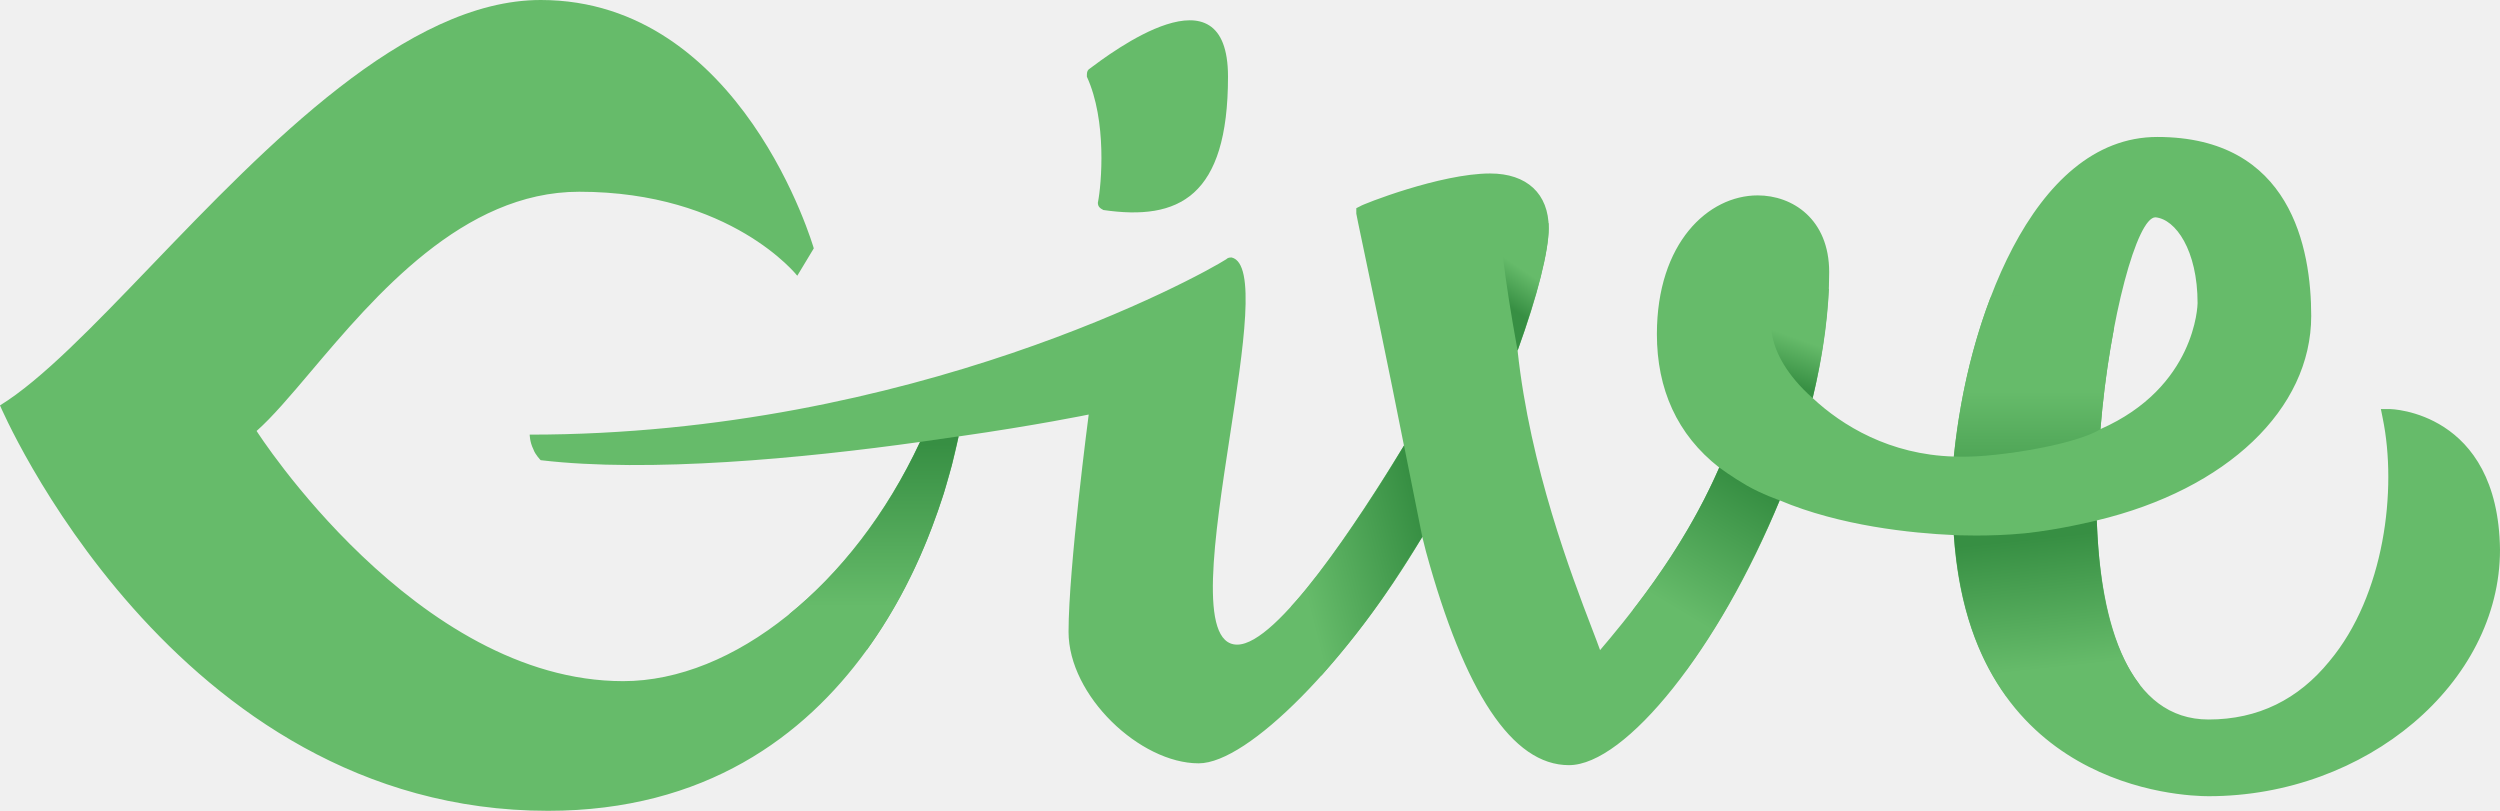
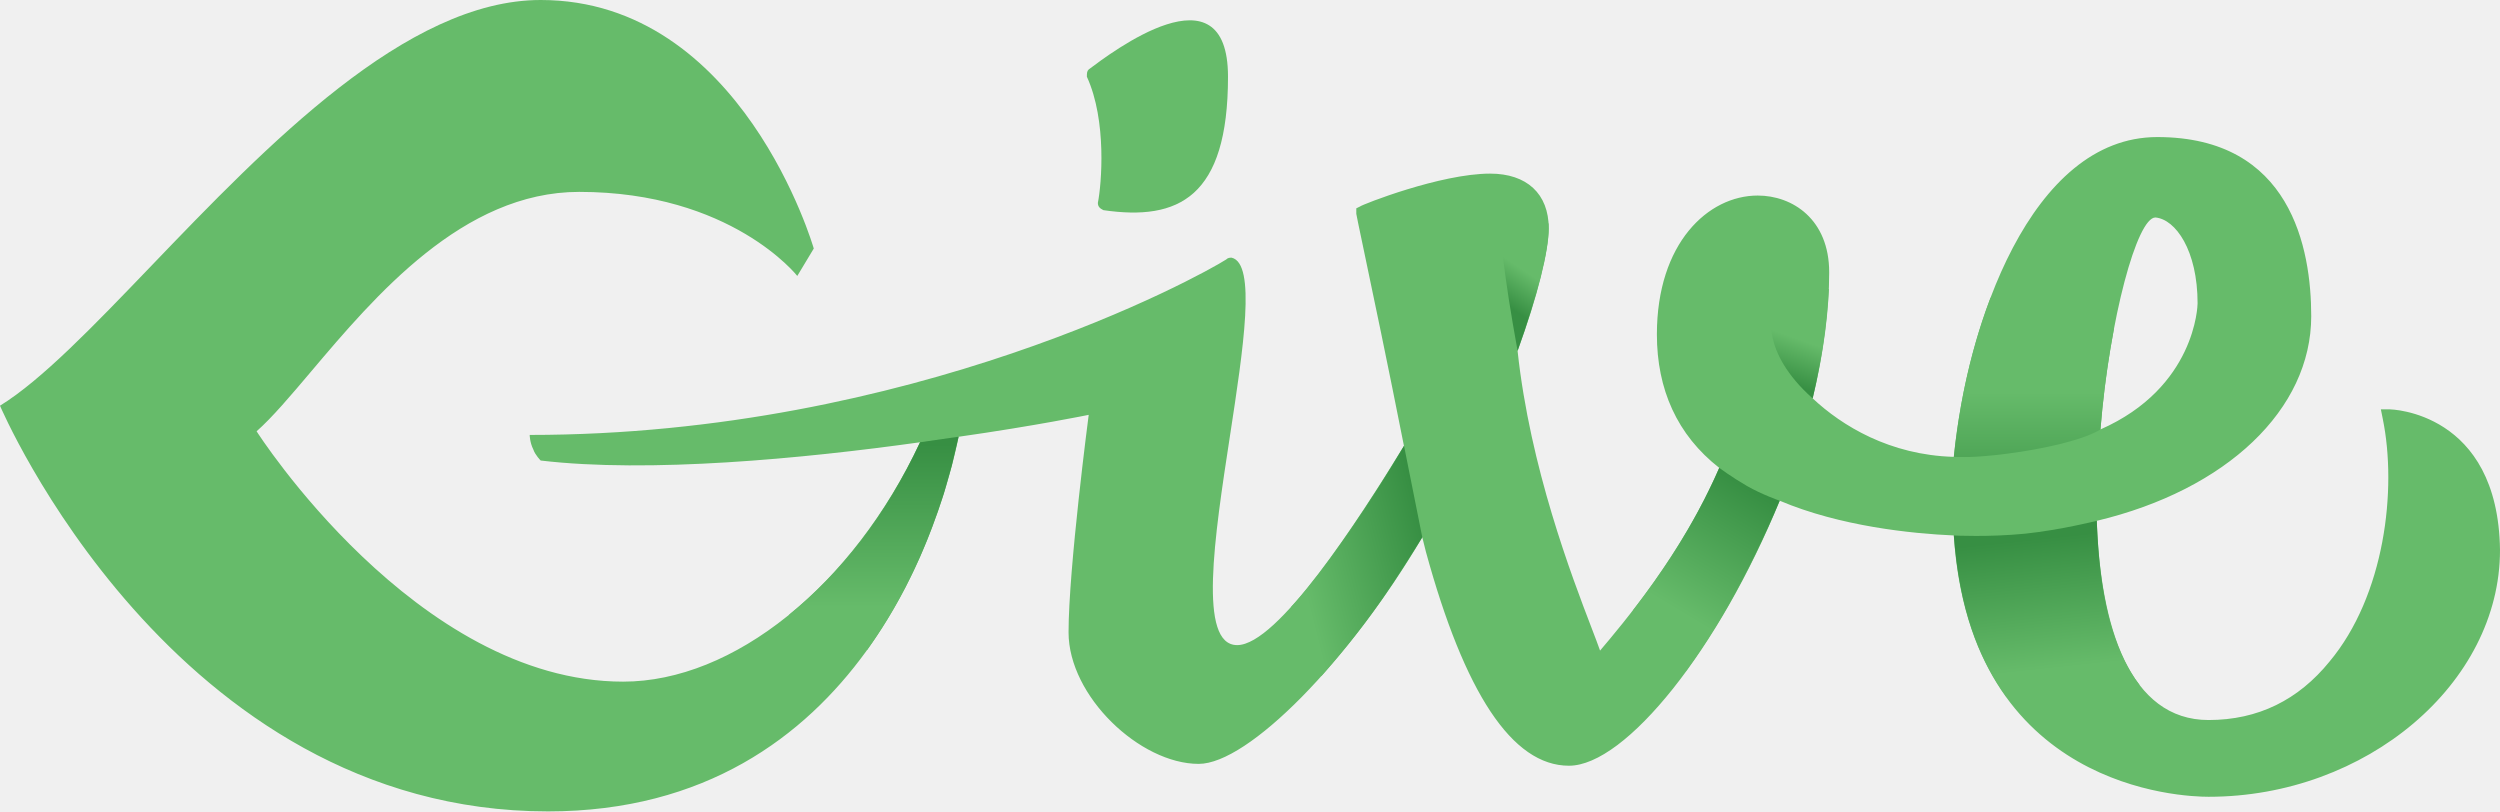
- <svg xmlns="http://www.w3.org/2000/svg" width="222" height="72" viewBox="0 0 222 72" fill="none">
-   <path fill-rule="evenodd" clip-rule="evenodd" d="M211.421 36.324H212.235C212.235 36.324 221.837 36.486 222 48.811C222 60.649 210.119 70.703 196.122 70.703C193.843 70.703 174.963 70.054 173.499 47.514C169.755 47.351 163.408 46.703 158.037 44.432C152.666 57.568 144.365 67.946 139.32 67.946C134.274 67.946 130.043 61.459 126.625 48.973L126.299 47.676C119.789 58.703 110.837 67.784 106.443 67.784C101.235 67.784 94.887 61.784 94.887 56.108C94.887 50.432 96.677 36.811 96.677 36.811C96.677 36.811 91.957 37.784 85.122 38.757C83.82 45.243 76.658 72 48.664 72C15.299 72 0 36 0 36C3.702 33.722 8.297 28.939 13.443 23.582C23.68 12.926 36.099 0 48.013 0C65.916 0 72.264 22.054 72.264 22.054L70.799 24.486C70.799 24.486 64.94 17.027 51.431 17.027C41.112 17.027 33.297 26.265 27.635 32.957C25.795 35.132 24.183 37.037 22.786 38.27C22.786 38.27 36.946 60.486 55.337 60.486C65.103 60.486 75.682 52.054 81.704 39.243C71.287 40.703 57.616 42 48.013 40.865C48.013 40.865 47.525 40.378 47.362 39.892C47.037 39.243 47.037 38.595 47.037 38.595C81.053 38.595 106.606 24.486 108.884 23.027C109.047 22.865 109.21 22.865 109.372 22.865C111.564 23.392 110.422 30.843 109.221 38.675C107.836 47.706 106.374 57.243 109.861 57.243C113.441 57.243 120.603 46.216 124.672 39.568C123.261 32.432 121.85 25.73 121.067 22.006C120.675 20.144 120.44 19.027 120.44 18.973V18.486L120.765 18.324C120.928 18.162 127.927 15.405 132.321 15.405C135.576 15.405 137.529 17.189 137.529 20.27C137.529 22.216 136.553 26.27 134.762 31.135C135.87 41.476 139.565 51.113 141.347 55.761C141.661 56.58 141.916 57.244 142.087 57.73L142.128 57.681C143.96 55.524 149.435 49.078 152.666 41.514C148.922 38.595 147.132 34.541 147.132 29.676C147.132 21.568 151.689 17.351 156.084 17.351C159.176 17.351 162.431 19.459 162.431 24.162C162.431 27.568 161.943 31.297 160.966 35.351C163.57 37.784 167.802 40.378 173.499 40.541C174.638 28.865 180.334 12.162 191.565 12.162C203.446 12.162 205.236 22.054 205.236 28.054C205.236 36.324 197.749 43.459 186.194 46.216C186.519 55.622 189.123 63.892 196.122 63.892C200.516 63.892 204.097 62.108 206.864 58.703C211.746 52.865 212.886 43.459 211.584 37.135L211.421 36.324ZM186.519 38.108C194.983 34.378 195.145 27.081 195.145 26.919C195.145 22.216 193.192 19.459 191.402 19.297C189.774 19.297 187.333 28.216 186.519 38.108Z" fill="#66BB6A" />
-   <path d="M97.491 18C97.491 18.324 97.654 18.486 97.979 18.649C104.652 19.622 109.047 17.514 109.047 6.811C109.047 -3.243 98.63 4.703 96.677 6.162C96.514 6.324 96.514 6.487 96.514 6.811C98.305 10.703 97.817 16.378 97.491 18" fill="#66BB6A" />
-   <mask id="mask0_19_5730" style="mask-type:alpha" maskUnits="userSpaceOnUse" x="173" y="46" width="18" height="16">
-     <path fill-rule="evenodd" clip-rule="evenodd" d="M179.846 47.354C176.591 47.678 173.499 47.516 173.499 47.516C173.987 54.002 175.686 58.376 178.127 61.781L190.008 60.808C187.486 57.525 186.43 52.609 186.194 46.216C186.194 46.216 182.939 47.03 179.846 47.354Z" fill="white" />
+ <svg xmlns="http://www.w3.org/2000/svg" width="114" height="37" viewBox="0 0 114 37" fill="none">
+   <path fill-rule="evenodd" clip-rule="evenodd" d="M108.567 18.667H108.985C108.985 18.667 113.916 18.75 114 25.083C114 31.167 107.899 36.333 100.711 36.333C99.541 36.333 89.846 36 89.094 24.417C87.172 24.333 83.912 24 81.154 22.833C78.396 29.583 74.133 34.917 71.543 34.917C68.952 34.917 66.779 31.583 65.023 25.167L64.856 24.5C61.513 30.167 56.916 34.833 54.66 34.833C51.985 34.833 48.726 31.75 48.726 28.833C48.726 25.917 49.645 18.917 49.645 18.917C49.645 18.917 47.221 19.417 43.711 19.917C43.042 23.25 39.365 37 24.99 37C7.856 37 0 18.5 0 18.5C1.901 17.329 4.261 14.871 6.903 12.119C12.16 6.643 18.537 0 24.655 0C33.849 0 37.108 11.333 37.108 11.333L36.356 12.583C36.356 12.583 33.347 8.75 26.411 8.75C21.112 8.75 17.099 13.497 14.191 16.936C13.246 18.054 12.418 19.033 11.701 19.667C11.701 19.667 18.972 31.083 28.416 31.083C33.431 31.083 38.864 26.75 41.956 20.167C36.607 20.917 29.587 21.583 24.655 21C24.655 21 24.405 20.75 24.321 20.5C24.154 20.167 24.154 19.833 24.154 19.833C41.622 19.833 54.743 12.583 55.913 11.833C55.997 11.75 56.081 11.75 56.164 11.75C57.29 12.021 56.703 15.85 56.087 19.874C55.375 24.516 54.624 29.417 56.415 29.417C58.254 29.417 61.931 23.75 64.02 20.333C63.296 16.667 62.572 13.222 62.169 11.309C61.968 10.352 61.847 9.778 61.847 9.75V9.5L62.015 9.417C62.098 9.333 65.692 7.917 67.949 7.917C69.62 7.917 70.623 8.833 70.623 10.417C70.623 11.417 70.122 13.5 69.202 16C69.771 21.314 71.668 26.266 72.584 28.655C72.745 29.076 72.876 29.417 72.963 29.667L72.984 29.642C73.925 28.533 76.737 25.221 78.396 21.333C76.474 19.833 75.554 17.75 75.554 15.25C75.554 11.083 77.894 8.917 80.151 8.917C81.739 8.917 83.411 10 83.411 12.417C83.411 14.167 83.16 16.083 82.658 18.167C83.996 19.417 86.169 20.75 89.094 20.833C89.679 14.833 92.604 6.25 98.371 6.25C104.472 6.25 105.392 11.333 105.392 14.417C105.392 18.667 101.547 22.333 95.613 23.75C95.78 28.583 97.117 32.833 100.711 32.833C102.968 32.833 104.806 31.917 106.227 30.167C108.735 27.167 109.32 22.333 108.651 19.083L108.567 18.667ZM95.78 19.583C100.126 17.667 100.21 13.917 100.21 13.833C100.21 11.417 99.207 10 98.287 9.917C97.452 9.917 96.198 14.5 95.78 19.583Z" fill="#66BB6A" />
+   <path d="M50.063 9.25C50.063 9.417 50.147 9.5 50.314 9.583C53.74 10.083 55.997 9 55.997 3.5C55.997 -1.667 50.648 2.417 49.645 3.167C49.562 3.25 49.562 3.333 49.562 3.5C50.481 5.5 50.23 8.417 50.063 9.25Z" fill="#66BB6A" />
+   <mask id="mask0_19_5730" style="mask-type:alpha" maskUnits="userSpaceOnUse" x="89" y="23" width="9" height="9">
+     <path fill-rule="evenodd" clip-rule="evenodd" d="M92.353 24.335C90.682 24.501 89.094 24.418 89.094 24.418C89.345 27.751 90.217 29.999 91.471 31.749L97.572 31.249C96.276 29.561 95.734 27.035 95.613 23.75C95.613 23.75 93.942 24.168 92.353 24.335Z" fill="white" />
  </mask>
  <g mask="url(#mask0_19_5730)">
-     <path d="M191.727 61.622L189.774 44.27L171.708 46.379L173.661 63.73L191.727 61.622Z" fill="url(#paint0_linear_19_5730)" />
+     <path d="M98.455 31.667L97.452 22.75L88.175 23.833L89.177 32.75L98.455 31.667Z" fill="url(#paint0_linear_19_5730)" />
  </g>
-   <mask id="mask1_19_5730" style="mask-type:alpha" maskUnits="userSpaceOnUse" x="173" y="26" width="15" height="15">
-     <path d="M186.52 38.111C184.002 39.656 176.184 40.751 173.499 40.541C173.893 36.903 174.68 31.877 176.754 26.433C178.338 26.059 185.544 26.048 187.728 29.124C187.257 31.638 187.05 33.186 186.88 34.543C186.739 35.707 186.634 36.731 186.52 38.111Z" fill="white" />
+   <mask id="mask1_19_5730" style="mask-type:alpha" maskUnits="userSpaceOnUse" x="89" y="13" width="8" height="8">
+     <path d="M95.78 19.585C94.487 20.379 90.473 20.941 89.094 20.833C89.296 18.964 89.7 16.381 90.766 13.583C91.579 13.392 95.279 13.386 96.401 14.967C96.159 16.259 96.053 17.054 95.965 17.752C95.893 18.349 95.839 18.876 95.78 19.585Z" fill="white" />
  </mask>
  <g mask="url(#mask1_19_5730)">
-     <rect x="173.336" y="26.263" width="14.392" height="14.304" fill="url(#paint1_linear_19_5730)" />
+     <rect x="89.01" y="13.496" width="7.39" height="7.351" fill="url(#paint1_linear_19_5730)" />
  </g>
-   <mask id="mask2_19_5730" style="mask-type:alpha" maskUnits="userSpaceOnUse" x="114" y="39" width="13" height="21">
-     <path fill-rule="evenodd" clip-rule="evenodd" d="M114.665 53.844C115.479 55.79 116.358 58.049 117.335 59.995C118.937 58.151 120.698 56.086 122.777 53.103C124.004 51.343 125.28 49.316 126.299 47.675L124.678 39.56C122.071 43.975 117.64 50.683 114.665 53.844Z" fill="white" />
+   <mask id="mask2_19_5730" style="mask-type:alpha" maskUnits="userSpaceOnUse" x="58" y="20" width="7" height="11">
+     <path fill-rule="evenodd" clip-rule="evenodd" d="M58.882 27.67C59.3 28.67 59.752 29.831 60.253 30.831C61.076 29.883 61.98 28.822 63.048 27.289C63.678 26.384 64.333 25.343 64.856 24.5L64.024 20.329C62.685 22.598 60.41 26.046 58.882 27.67Z" fill="white" />
  </mask>
  <g mask="url(#mask2_19_5730)">
-     <path d="M115.72 63.567L132.484 57.892L125.16 36L108.396 41.676L115.72 63.567Z" fill="url(#paint2_linear_19_5730)" />
+     <path d="M59.424 32.667L68.032 29.75L64.271 18.5L55.663 21.417L59.424 32.667Z" fill="url(#paint2_linear_19_5730)" />
  </g>
-   <mask id="mask3_19_5730" style="mask-type:alpha" maskUnits="userSpaceOnUse" x="145" y="41" width="14" height="19">
-     <path fill-rule="evenodd" clip-rule="evenodd" d="M145.016 54.154C146.156 55.776 148.271 57.892 149.736 59.514C150.929 57.862 152.208 55.941 153.434 53.8C155.197 50.722 156.823 47.342 158.037 44.432C158.037 44.432 156.435 43.874 155.125 43.12C153.815 42.366 152.671 41.517 152.671 41.517C150.37 46.775 147.381 51.127 145.016 54.154Z" fill="white" />
+   <mask id="mask3_19_5730" style="mask-type:alpha" maskUnits="userSpaceOnUse" x="74" y="21" width="8" height="10">
+     <path fill-rule="evenodd" clip-rule="evenodd" d="M74.468 27.829C75.053 28.663 76.139 29.75 76.891 30.583C77.504 29.735 78.161 28.748 78.79 27.647C79.695 26.065 80.531 24.328 81.154 22.833C81.154 22.833 80.331 22.546 79.659 22.159C78.986 21.771 78.398 21.335 78.398 21.335C77.217 24.037 75.682 26.273 74.468 27.829Z" fill="white" />
  </mask>
  <g mask="url(#mask3_19_5730)">
-     <path d="M154.944 65.027L165.849 45.73L148.271 35.838L137.366 54.973L154.944 65.027Z" fill="url(#paint3_linear_19_5730)" />
+     <path d="M79.566 33.417L85.166 23.5L76.139 18.417L70.54 28.25L79.566 33.417Z" fill="url(#paint3_linear_19_5730)" />
  </g>
-   <mask id="mask4_19_5730" style="mask-type:alpha" maskUnits="userSpaceOnUse" x="133" y="19" width="5" height="13">
-     <path fill-rule="evenodd" clip-rule="evenodd" d="M133.297 21.081C133.297 21.081 133.46 24 134.762 31.135C136.552 26.108 137.514 22.248 137.514 20.302C137.514 20.14 137.514 19.978 137.514 19.815L133.297 21.081Z" fill="white" />
+   <mask id="mask4_19_5730" style="mask-type:alpha" maskUnits="userSpaceOnUse" x="68" y="10" width="3" height="6">
+     <path fill-rule="evenodd" clip-rule="evenodd" d="M68.45 10.833C68.45 10.833 68.534 12.333 69.202 16C70.121 13.417 70.615 11.433 70.615 10.433C70.615 10.35 70.615 10.266 70.615 10.183L68.45 10.833Z" fill="white" />
  </mask>
  <g mask="url(#mask4_19_5730)">
-     <path d="M134.436 17.838L128.089 27.892L136.389 32.919L142.737 22.865L134.436 17.838Z" fill="url(#paint4_linear_19_5730)" />
+     <path d="M69.035 9.167L65.775 14.333L70.038 16.917L73.297 11.75L69.035 9.167Z" fill="url(#paint4_linear_19_5730)" />
  </g>
-   <mask id="mask5_19_5730" style="mask-type:alpha" maskUnits="userSpaceOnUse" x="157" y="25" width="6" height="11">
-     <path fill-rule="evenodd" clip-rule="evenodd" d="M157.383 27.732C157.383 27.732 156.243 31.137 160.963 35.354C161.777 31.948 162.232 28.709 162.404 25.63L157.383 27.732Z" fill="white" />
+   <mask id="mask5_19_5730" style="mask-type:alpha" maskUnits="userSpaceOnUse" x="80" y="13" width="4" height="6">
+     <path fill-rule="evenodd" clip-rule="evenodd" d="M80.818 14.251C80.818 14.251 80.233 16.001 82.657 18.168C83.075 16.418 83.308 14.753 83.397 13.171L80.818 14.251Z" fill="white" />
  </mask>
  <g mask="url(#mask5_19_5730)">
-     <path d="M156.734 23.838L153.967 34.54L162.105 36.648L165.035 26.108L156.734 23.838Z" fill="url(#paint5_linear_19_5730)" />
+     <path d="M80.485 12.25L79.064 17.75L83.243 18.833L84.748 13.416L80.485 12.25Z" fill="url(#paint5_linear_19_5730)" />
  </g>
-   <mask id="mask6_19_5730" style="mask-type:alpha" maskUnits="userSpaceOnUse" x="70" y="38" width="16" height="20">
-     <path fill-rule="evenodd" clip-rule="evenodd" d="M81.7 39.243C78.68 45.704 74.776 50.734 70.059 54.56L76.989 57.689C80.651 52.571 82.507 47.82 83.82 43.784L84.516 41.334L85.127 38.749L81.7 39.243Z" fill="white" />
+   <mask id="mask6_19_5730" style="mask-type:alpha" maskUnits="userSpaceOnUse" x="35" y="19" width="9" height="11">
+     <path fill-rule="evenodd" clip-rule="evenodd" d="M41.954 20.167C40.403 23.487 38.399 26.072 35.976 28.038L39.535 29.646C41.415 27.016 42.369 24.574 43.042 22.5L43.4 21.241L43.714 19.913L41.954 20.167Z" fill="white" />
  </mask>
  <g mask="url(#mask6_19_5730)">
-     <path d="M71.368 39.699L85.813 38.432L85.101 58.145L69.822 57.568L71.368 39.699Z" fill="url(#paint6_linear_19_5730)" />
+     <path d="M36.649 20.401L44.066 19.75L43.701 29.88L35.855 29.583L36.649 20.401Z" fill="url(#paint6_linear_19_5730)" />
  </g>
  <defs>
-     <linearGradient id="paint0_linear_19_5730" x1="188.317" y1="58.724" x2="187.079" y2="47.124" gradientUnits="userSpaceOnUse">
+     <linearGradient id="paint0_linear_19_5730" x1="96.704" y1="30.178" x2="96.067" y2="24.216" gradientUnits="userSpaceOnUse">
      <stop stop-color="#66BB6A" />
      <stop offset="1" stop-color="#378F43" />
    </linearGradient>
-     <linearGradient id="paint1_linear_19_5730" x1="174.622" y1="34.794" x2="174.622" y2="46.777" gradientUnits="userSpaceOnUse">
+     <linearGradient id="paint1_linear_19_5730" x1="89.671" y1="17.88" x2="89.671" y2="24.038" gradientUnits="userSpaceOnUse">
      <stop stop-color="#66BB6A" />
      <stop offset="1" stop-color="#378F43" />
    </linearGradient>
-     <linearGradient id="paint2_linear_19_5730" x1="117.169" y1="57.63" x2="128.281" y2="54.812" gradientUnits="userSpaceOnUse">
+     <linearGradient id="paint2_linear_19_5730" x1="60.168" y1="29.616" x2="65.874" y2="28.17" gradientUnits="userSpaceOnUse">
      <stop stop-color="#66BB6A" />
      <stop offset="1" stop-color="#378F43" />
    </linearGradient>
-     <linearGradient id="paint3_linear_19_5730" x1="154.722" y1="57.649" x2="161.283" y2="46.704" gradientUnits="userSpaceOnUse">
+     <linearGradient id="paint3_linear_19_5730" x1="79.452" y1="29.625" x2="82.825" y2="24.003" gradientUnits="userSpaceOnUse">
      <stop stop-color="#66BB6A" />
      <stop offset="1" stop-color="#378F43" />
    </linearGradient>
-     <linearGradient id="paint4_linear_19_5730" x1="134.566" y1="23.498" x2="132.663" y2="26.346" gradientUnits="userSpaceOnUse">
+     <linearGradient id="paint4_linear_19_5730" x1="69.102" y1="12.075" x2="68.124" y2="13.538" gradientUnits="userSpaceOnUse">
      <stop stop-color="#66BB6A" />
      <stop offset="1" stop-color="#378F43" />
    </linearGradient>
-     <linearGradient id="paint5_linear_19_5730" x1="157.873" y1="29.443" x2="156.53" y2="33.238" gradientUnits="userSpaceOnUse">
+     <linearGradient id="paint5_linear_19_5730" x1="81.07" y1="15.131" x2="80.38" y2="17.08" gradientUnits="userSpaceOnUse">
      <stop stop-color="#66BB6A" />
      <stop offset="1" stop-color="#378F43" />
    </linearGradient>
-     <linearGradient id="paint6_linear_19_5730" x1="83.326" y1="53.887" x2="83.326" y2="39.396" gradientUnits="userSpaceOnUse">
+     <linearGradient id="paint6_linear_19_5730" x1="42.789" y1="27.692" x2="42.789" y2="20.245" gradientUnits="userSpaceOnUse">
      <stop stop-color="#66BB6A" />
      <stop offset="1" stop-color="#378F43" />
    </linearGradient>
  </defs>
</svg>
